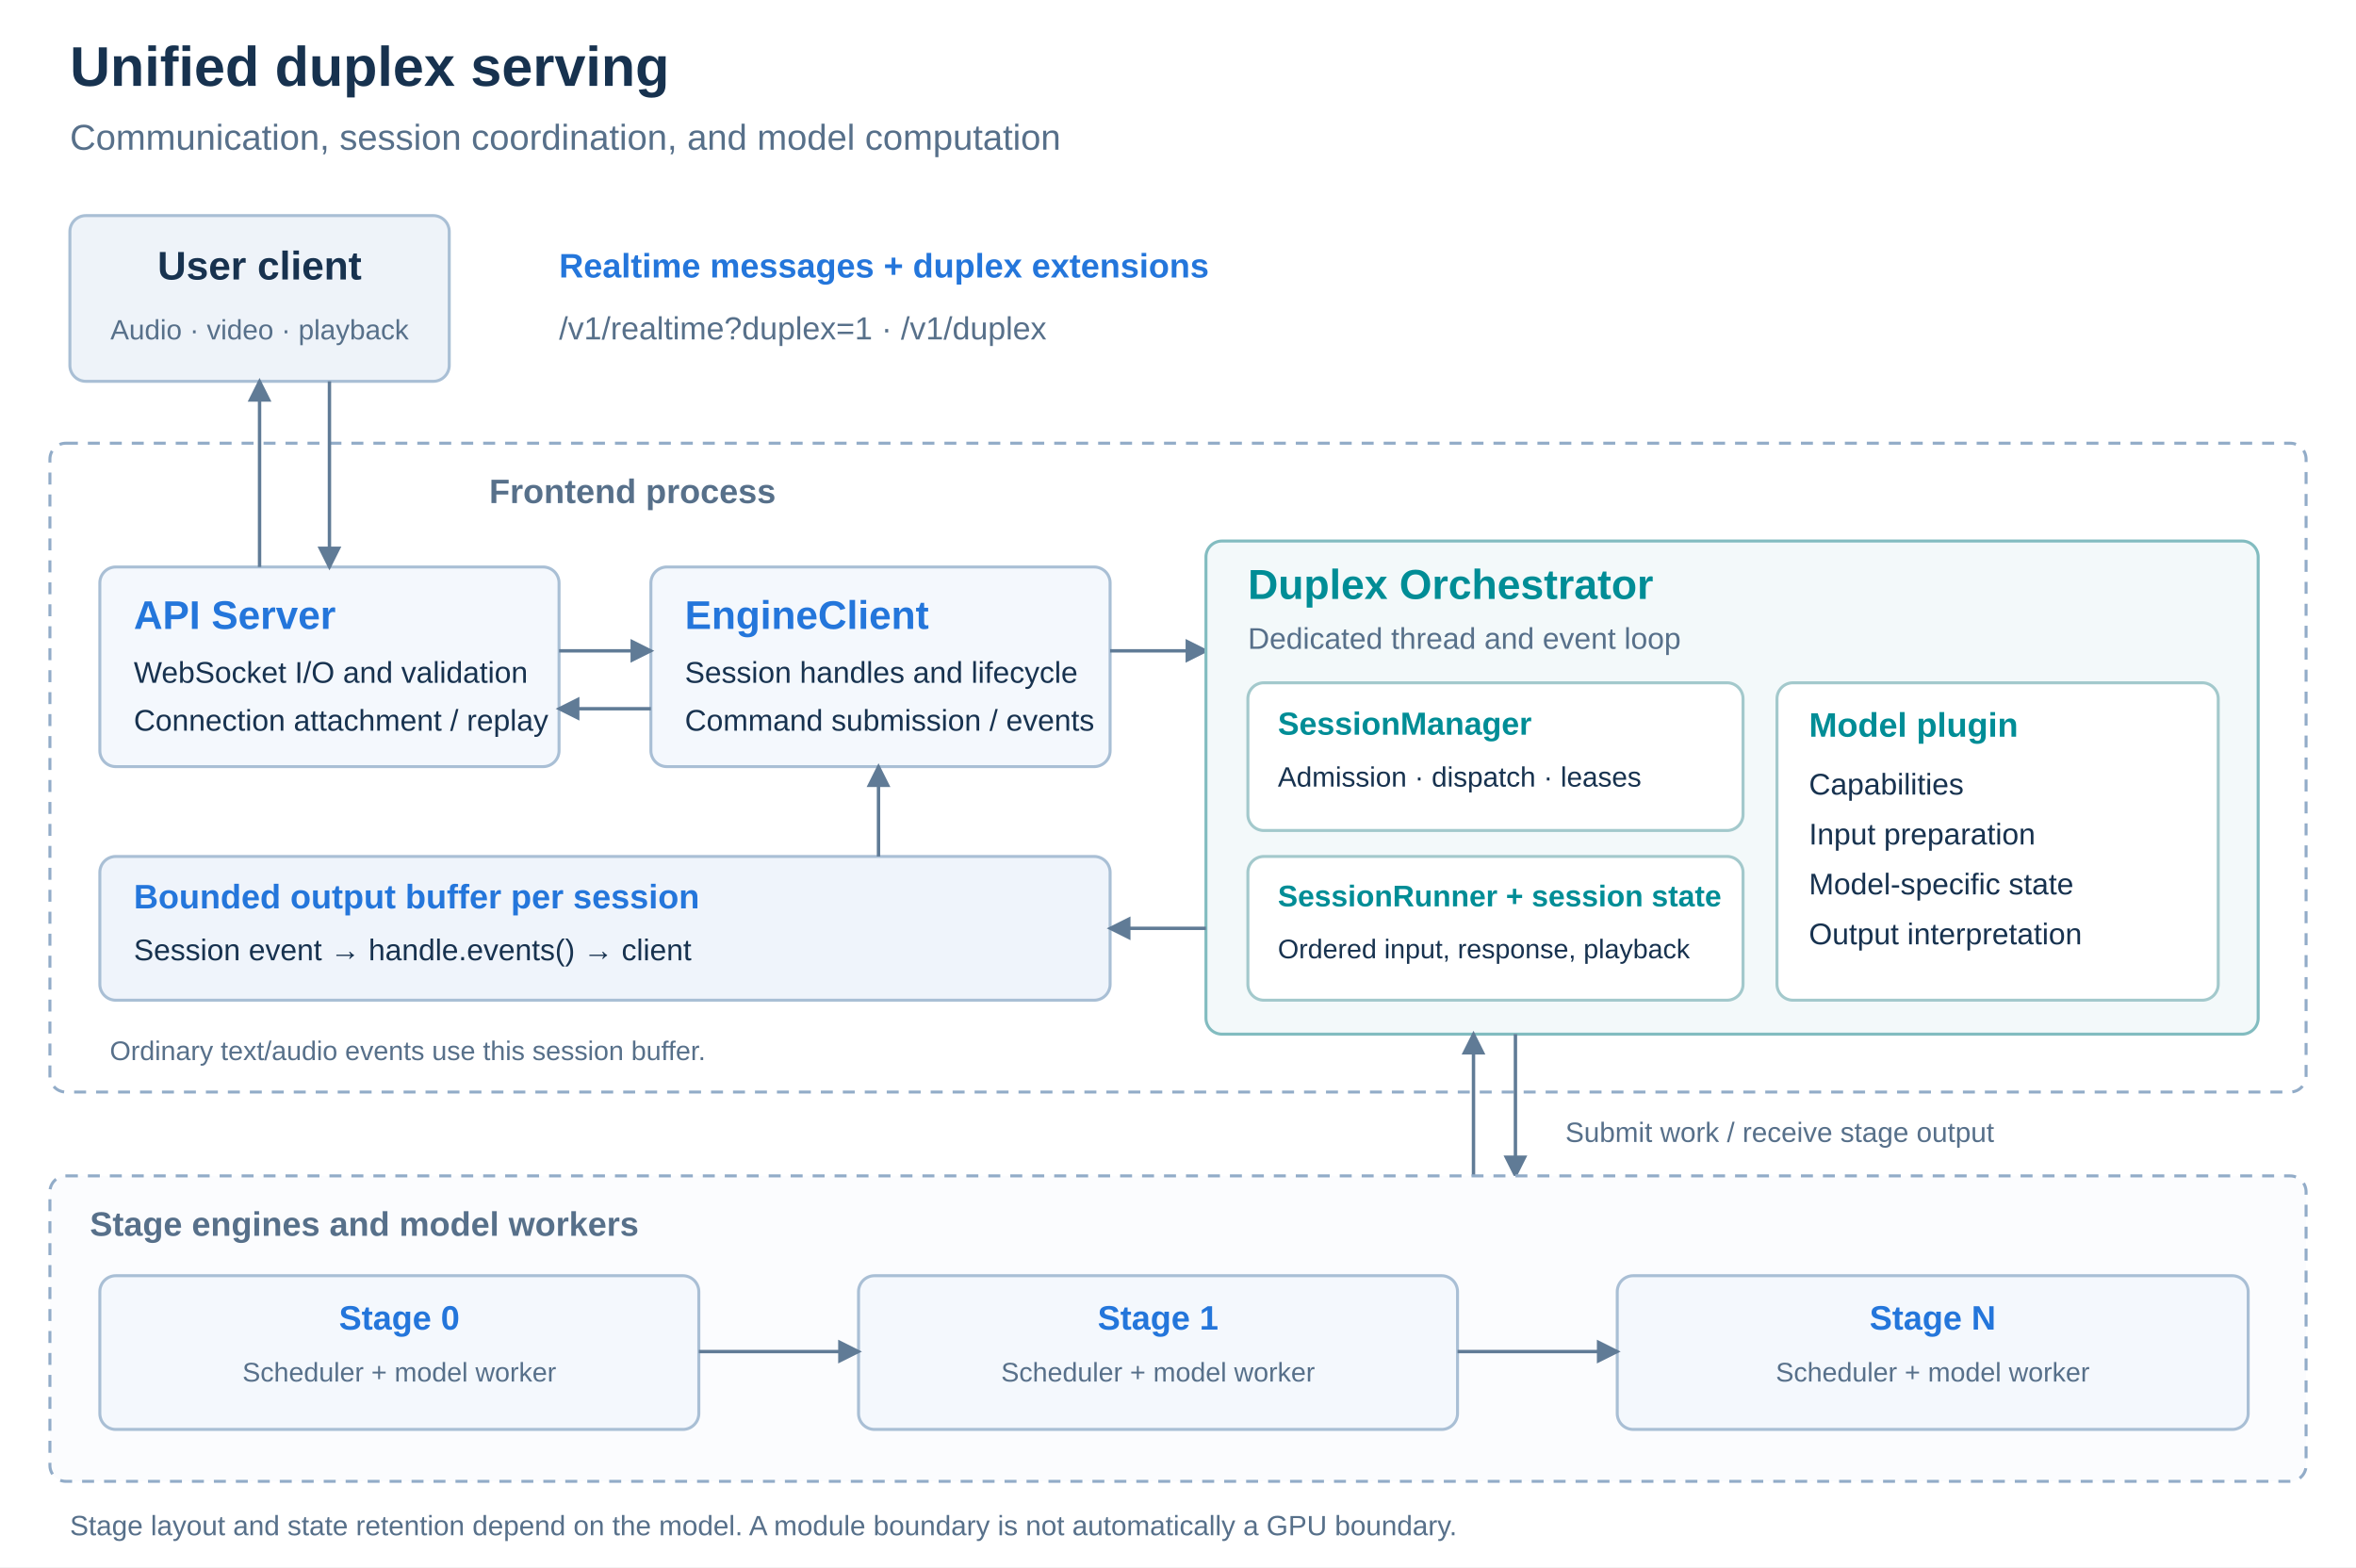
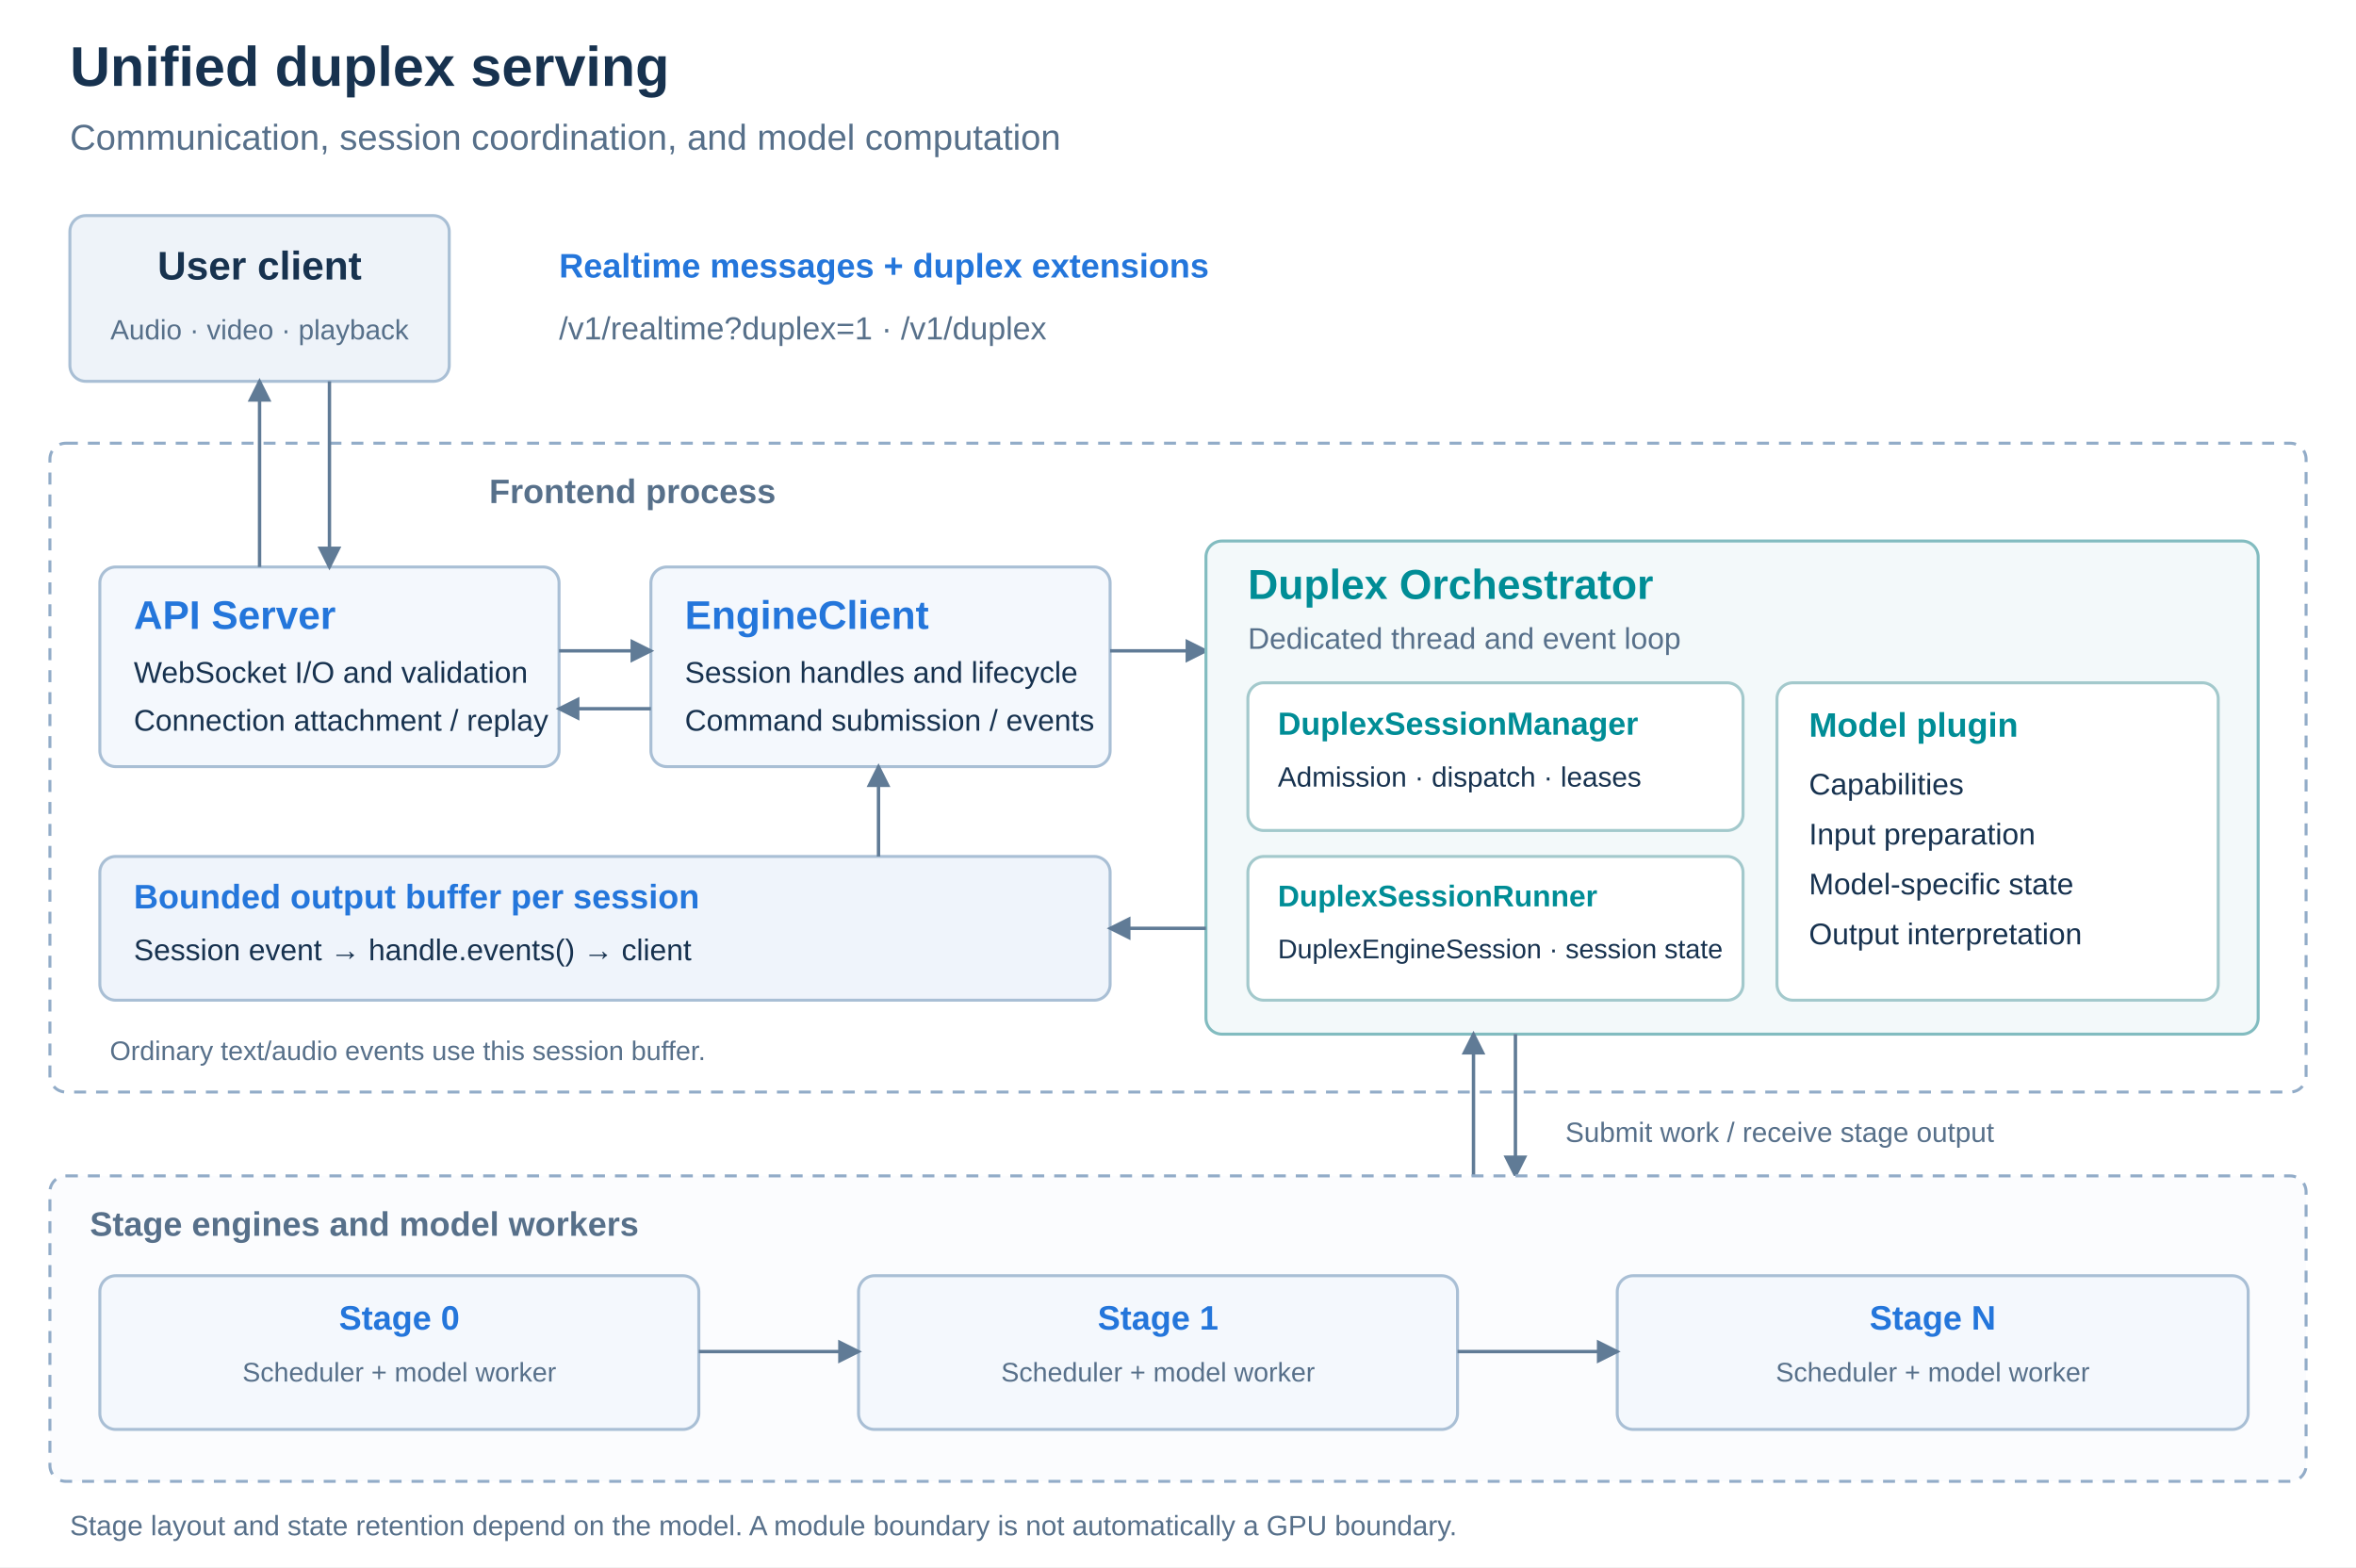
<svg xmlns="http://www.w3.org/2000/svg" width="1180" height="785" viewBox="0 0 1180 785" role="img" aria-labelledby="title desc">
  <defs>
    <marker id="arrow" markerWidth="7" markerHeight="7" refX="6" refY="3.5" orient="auto">
      <path d="M0 0 L7 3.5 L0 7 Z" fill="#607b96" />
    </marker>
  </defs>
  <style>text{font-family:Arial,Helvetica,sans-serif} .title{font-weight:700}</style>
  <rect width="1180" height="785" fill="white" />
  <text x="35" y="43" font-size="28" fill="#17324f" font-weight="700" text-anchor="start">Unified duplex serving</text>
  <text x="35" y="75" font-size="18" fill="#57708a" font-weight="400" text-anchor="start">Communication, session coordination, and model computation</text>
  <rect x="35" y="108" width="190" height="83" rx="8" fill="#eef3f9" stroke="#a9bfd5" stroke-width="1.5" />
  <text x="130" y="140" font-size="20" fill="#17324f" font-weight="700" text-anchor="middle">User client</text>
  <text x="130" y="170" font-size="14" fill="#57708a" font-weight="400" text-anchor="middle">Audio · video · playback</text>
  <text x="280" y="139" font-size="17" fill="#2476db" font-weight="700" text-anchor="start">Realtime messages + duplex extensions</text>
  <text x="280" y="170" font-size="16" fill="#57708a" font-weight="400" text-anchor="start">/v1/realtime?duplex=1   ·   /v1/duplex</text>
  <rect x="25" y="222" width="1130" height="325" rx="8" fill="#ffffff" stroke="#92acc8" stroke-width="1.5" stroke-dasharray="6 5" />
  <text x="245" y="252" font-size="17" fill="#57708a" font-weight="700" text-anchor="start">Frontend process</text>
  <rect x="50" y="284" width="230" height="100" rx="8" fill="#f4f8fd" stroke="#a9bfd5" stroke-width="1.5" />
  <text x="67" y="315" font-size="20" fill="#2476db" font-weight="700" text-anchor="start">API Server</text>
  <text x="67" y="342" font-size="15" fill="#17324f" font-weight="400" text-anchor="start">WebSocket I/O and validation</text>
  <text x="67" y="366" font-size="15" fill="#17324f" font-weight="400" text-anchor="start">Connection attachment / replay</text>
  <rect x="326" y="284" width="230" height="100" rx="8" fill="#f4f8fd" stroke="#a9bfd5" stroke-width="1.5" />
  <text x="343" y="315" font-size="20" fill="#2476db" font-weight="700" text-anchor="start">EngineClient</text>
  <text x="343" y="342" font-size="15" fill="#17324f" font-weight="400" text-anchor="start">Session handles and lifecycle</text>
  <text x="343" y="366" font-size="15" fill="#17324f" font-weight="400" text-anchor="start">Command submission / events</text>
  <path d="M280 326 L326 326" fill="none" stroke="#607b96" stroke-width="1.7" marker-end="url(#arrow)" />
  <path d="M326 355 L280 355" fill="none" stroke="#607b96" stroke-width="1.7" marker-end="url(#arrow)" />
  <path d="M556 326 L604 326" fill="none" stroke="#607b96" stroke-width="1.7" marker-end="url(#arrow)" />
  <rect x="604" y="271" width="527" height="247" rx="8" fill="#f3f9fa" stroke="#82bcc0" stroke-width="1.5" />
  <text x="625" y="300" font-size="21" fill="#008d96" font-weight="700" text-anchor="start">Duplex Orchestrator</text>
  <text x="625" y="325" font-size="15" fill="#57708a" font-weight="400" text-anchor="start">Dedicated thread and event loop</text>
  <rect x="625" y="342" width="248" height="74" rx="8" fill="#fff" stroke="#a3c9cc" stroke-width="1.5" />
-   <text x="640" y="368" font-size="16" fill="#008d96" font-weight="700" text-anchor="start">SessionManager</text>
+   <text x="640" y="368" font-size="16" fill="#008d96" font-weight="700" text-anchor="start">DuplexSessionManager</text>
  <text x="640" y="394" font-size="14" fill="#17324f" font-weight="400" text-anchor="start">Admission · dispatch · leases</text>
  <rect x="625" y="429" width="248" height="72" rx="8" fill="#fff" stroke="#a3c9cc" stroke-width="1.5" />
-   <text x="640" y="454" font-size="15" fill="#008d96" font-weight="700" text-anchor="start">SessionRunner + session state</text>
-   <text x="640" y="480" font-size="13.5" fill="#17324f" font-weight="400" text-anchor="start">Ordered input, response, playback</text>
+   <text x="640" y="454" font-size="15" fill="#008d96" font-weight="700" text-anchor="start">DuplexSessionRunner</text>
+   <text x="640" y="480" font-size="13.5" fill="#17324f" font-weight="400" text-anchor="start">DuplexEngineSession · session state</text>
  <rect x="890" y="342" width="221" height="159" rx="8" fill="#fff" stroke="#a3c9cc" stroke-width="1.5" />
  <text x="906" y="369" font-size="17" fill="#008d96" font-weight="700" text-anchor="start">Model plugin</text>
  <text x="906" y="398" font-size="15" fill="#17324f" font-weight="400" text-anchor="start">Capabilities</text>
  <text x="906" y="423" font-size="15" fill="#17324f" font-weight="400" text-anchor="start">Input preparation</text>
  <text x="906" y="448" font-size="15" fill="#17324f" font-weight="400" text-anchor="start">Model-specific state</text>
  <text x="906" y="473" font-size="15" fill="#17324f" font-weight="400" text-anchor="start">Output interpretation</text>
  <rect x="50" y="429" width="506" height="72" rx="8" fill="#eff4fb" stroke="#a9bfd5" stroke-width="1.5" />
  <text x="67" y="455" font-size="17" fill="#2476db" font-weight="700" text-anchor="start">Bounded output buffer per session</text>
  <text x="67" y="481" font-size="15" fill="#17324f" font-weight="400" text-anchor="start">Session event → handle.events() → client</text>
  <path d="M604 465 L556 465" fill="none" stroke="#607b96" stroke-width="1.7" marker-end="url(#arrow)" />
  <path d="M440 429 L440 384" fill="none" stroke="#607b96" stroke-width="1.7" marker-end="url(#arrow)" />
  <text x="55" y="531" font-size="13.5" fill="#57708a" font-weight="400" text-anchor="start">Ordinary text/audio events use this session buffer.</text>
  <path d="M759 518 L759 589" fill="none" stroke="#607b96" stroke-width="1.7" marker-end="url(#arrow)" />
  <path d="M738 589 L738 518" fill="none" stroke="#607b96" stroke-width="1.7" marker-end="url(#arrow)" />
  <text x="784" y="572" font-size="14" fill="#57708a" font-weight="400" text-anchor="start">Submit work / receive stage output</text>
  <rect x="25" y="589" width="1130" height="153" rx="8" fill="#fbfcfe" stroke="#92acc8" stroke-width="1.5" stroke-dasharray="6 5" />
  <text x="45" y="619" font-size="17" fill="#57708a" font-weight="700" text-anchor="start">Stage engines and model workers</text>
  <rect x="50" y="639" width="300" height="77" rx="8" fill="#f4f8fd" stroke="#a9bfd5" stroke-width="1.5" />
  <text x="200.0" y="666" font-size="17" fill="#2476db" font-weight="700" text-anchor="middle">Stage 0</text>
  <text x="200.0" y="692" font-size="13.5" fill="#57708a" font-weight="400" text-anchor="middle">Scheduler + model worker</text>
  <rect x="430" y="639" width="300" height="77" rx="8" fill="#f4f8fd" stroke="#a9bfd5" stroke-width="1.5" />
  <text x="580.0" y="666" font-size="17" fill="#2476db" font-weight="700" text-anchor="middle">Stage 1</text>
  <text x="580.0" y="692" font-size="13.5" fill="#57708a" font-weight="400" text-anchor="middle">Scheduler + model worker</text>
  <rect x="810" y="639" width="316" height="77" rx="8" fill="#f4f8fd" stroke="#a9bfd5" stroke-width="1.5" />
  <text x="968.0" y="666" font-size="17" fill="#2476db" font-weight="700" text-anchor="middle">Stage N</text>
  <text x="968.0" y="692" font-size="13.5" fill="#57708a" font-weight="400" text-anchor="middle">Scheduler + model worker</text>
  <path d="M350 677 L430 677" fill="none" stroke="#607b96" stroke-width="1.7" marker-end="url(#arrow)" />
  <path d="M730 677 L810 677" fill="none" stroke="#607b96" stroke-width="1.7" marker-end="url(#arrow)" />
  <path d="M165 191 L165 284" fill="none" stroke="#607b96" stroke-width="1.7" marker-end="url(#arrow)" />
  <path d="M130 284 L130 191" fill="none" stroke="#607b96" stroke-width="1.7" marker-end="url(#arrow)" />
  <text x="35" y="769" font-size="14" fill="#57708a" font-weight="400" text-anchor="start">Stage layout and state retention depend on the model. A module boundary is not automatically a GPU boundary.</text>
</svg>
